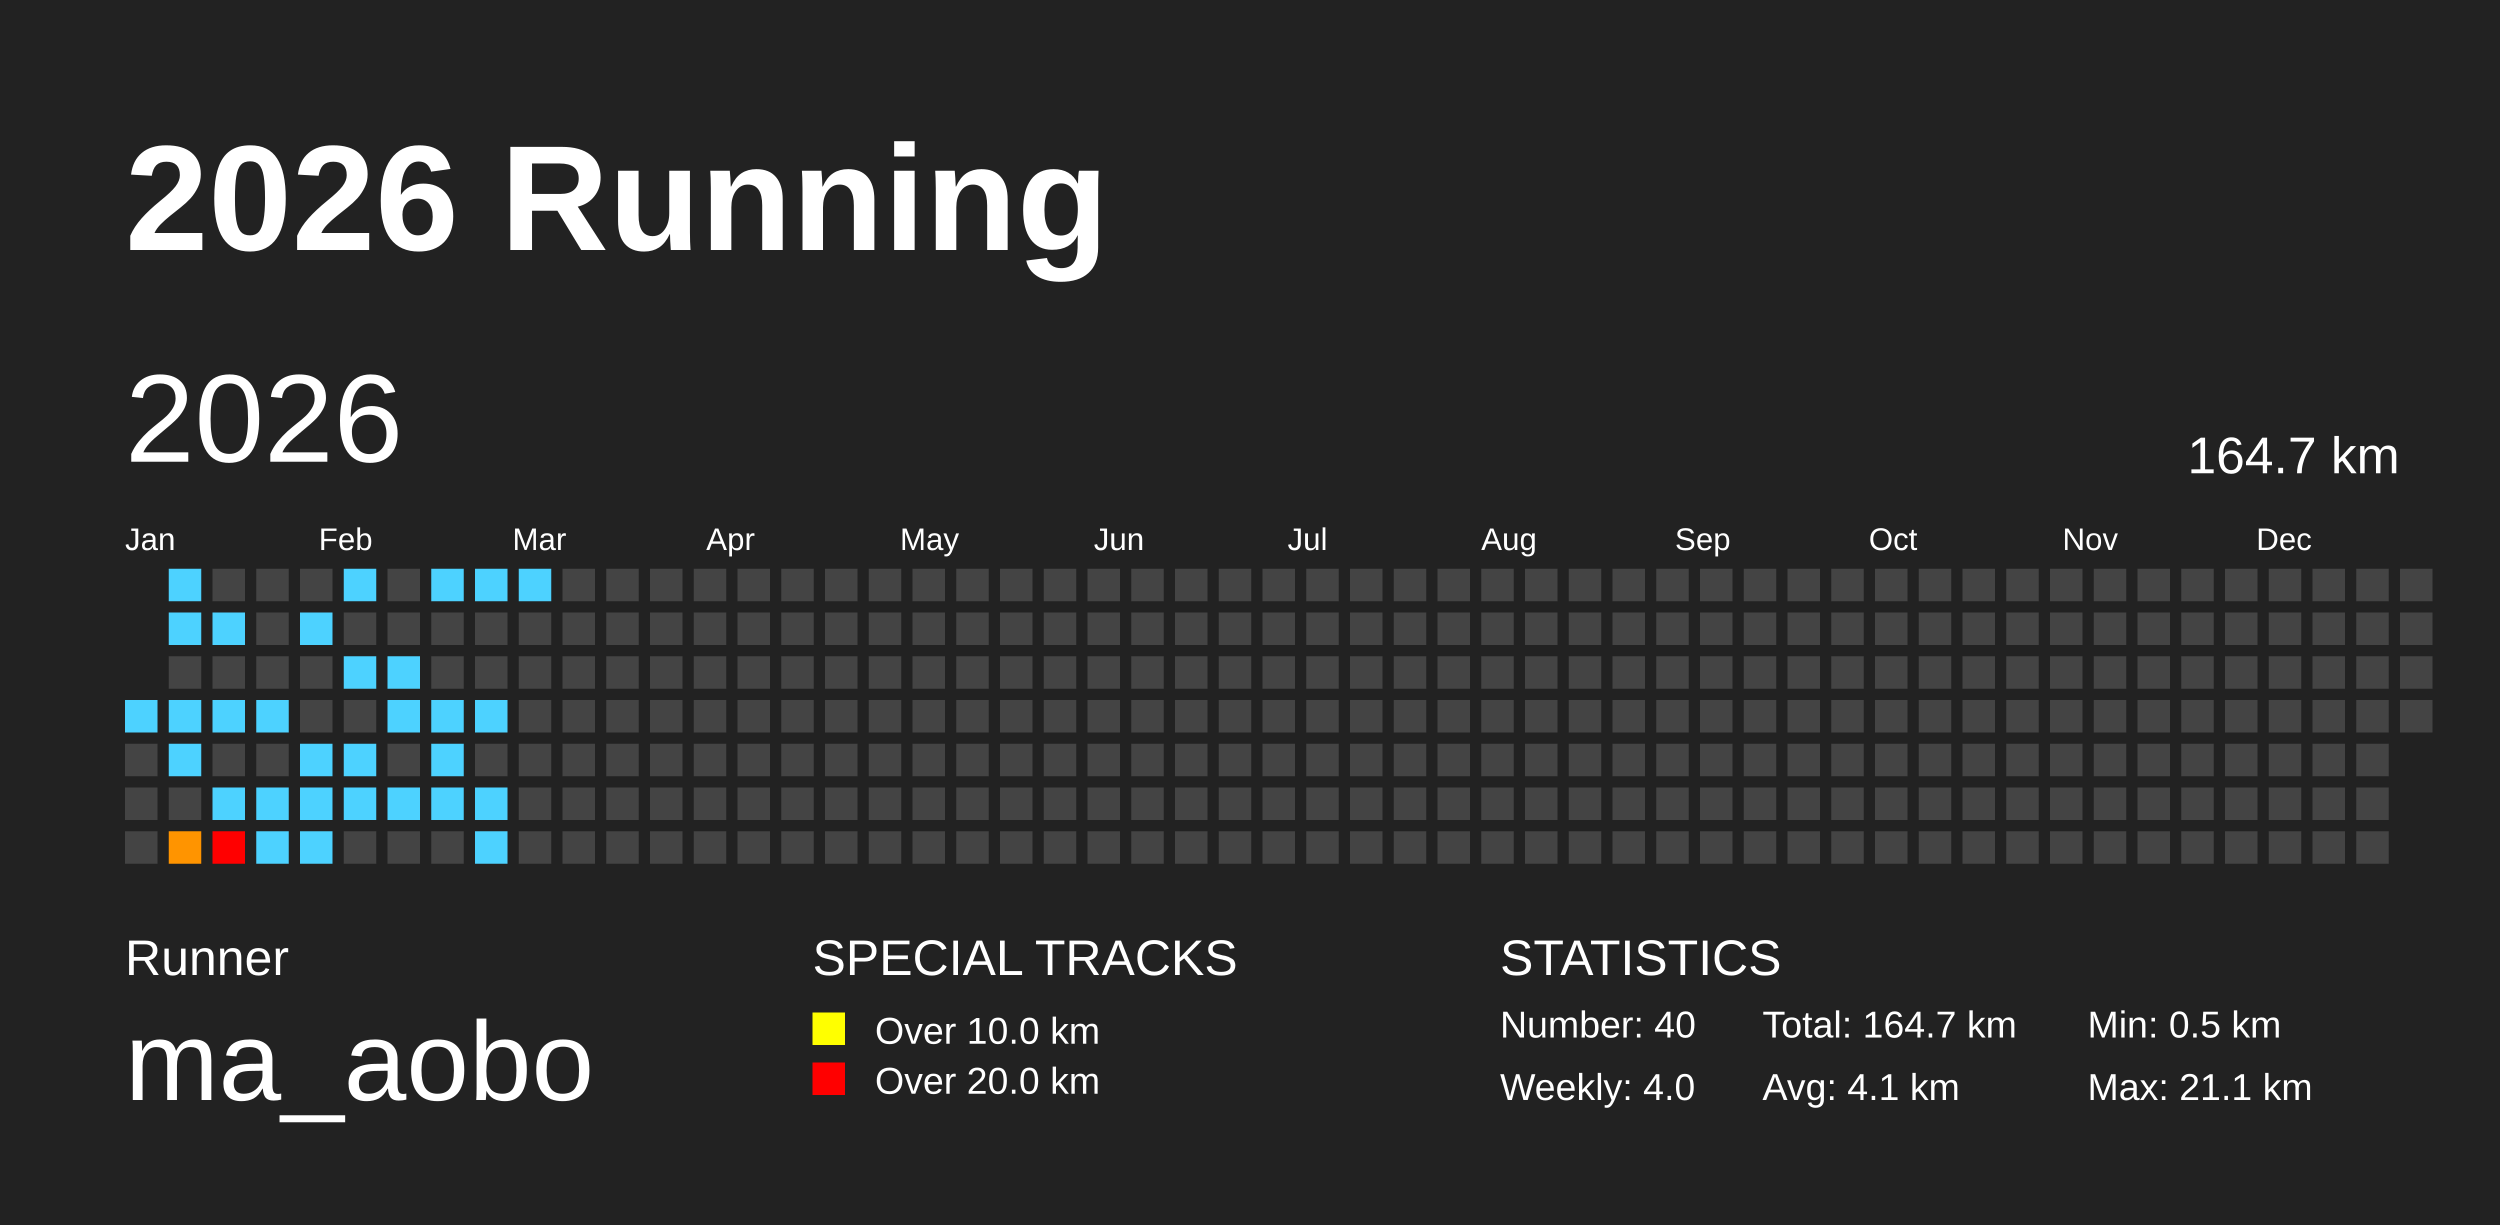
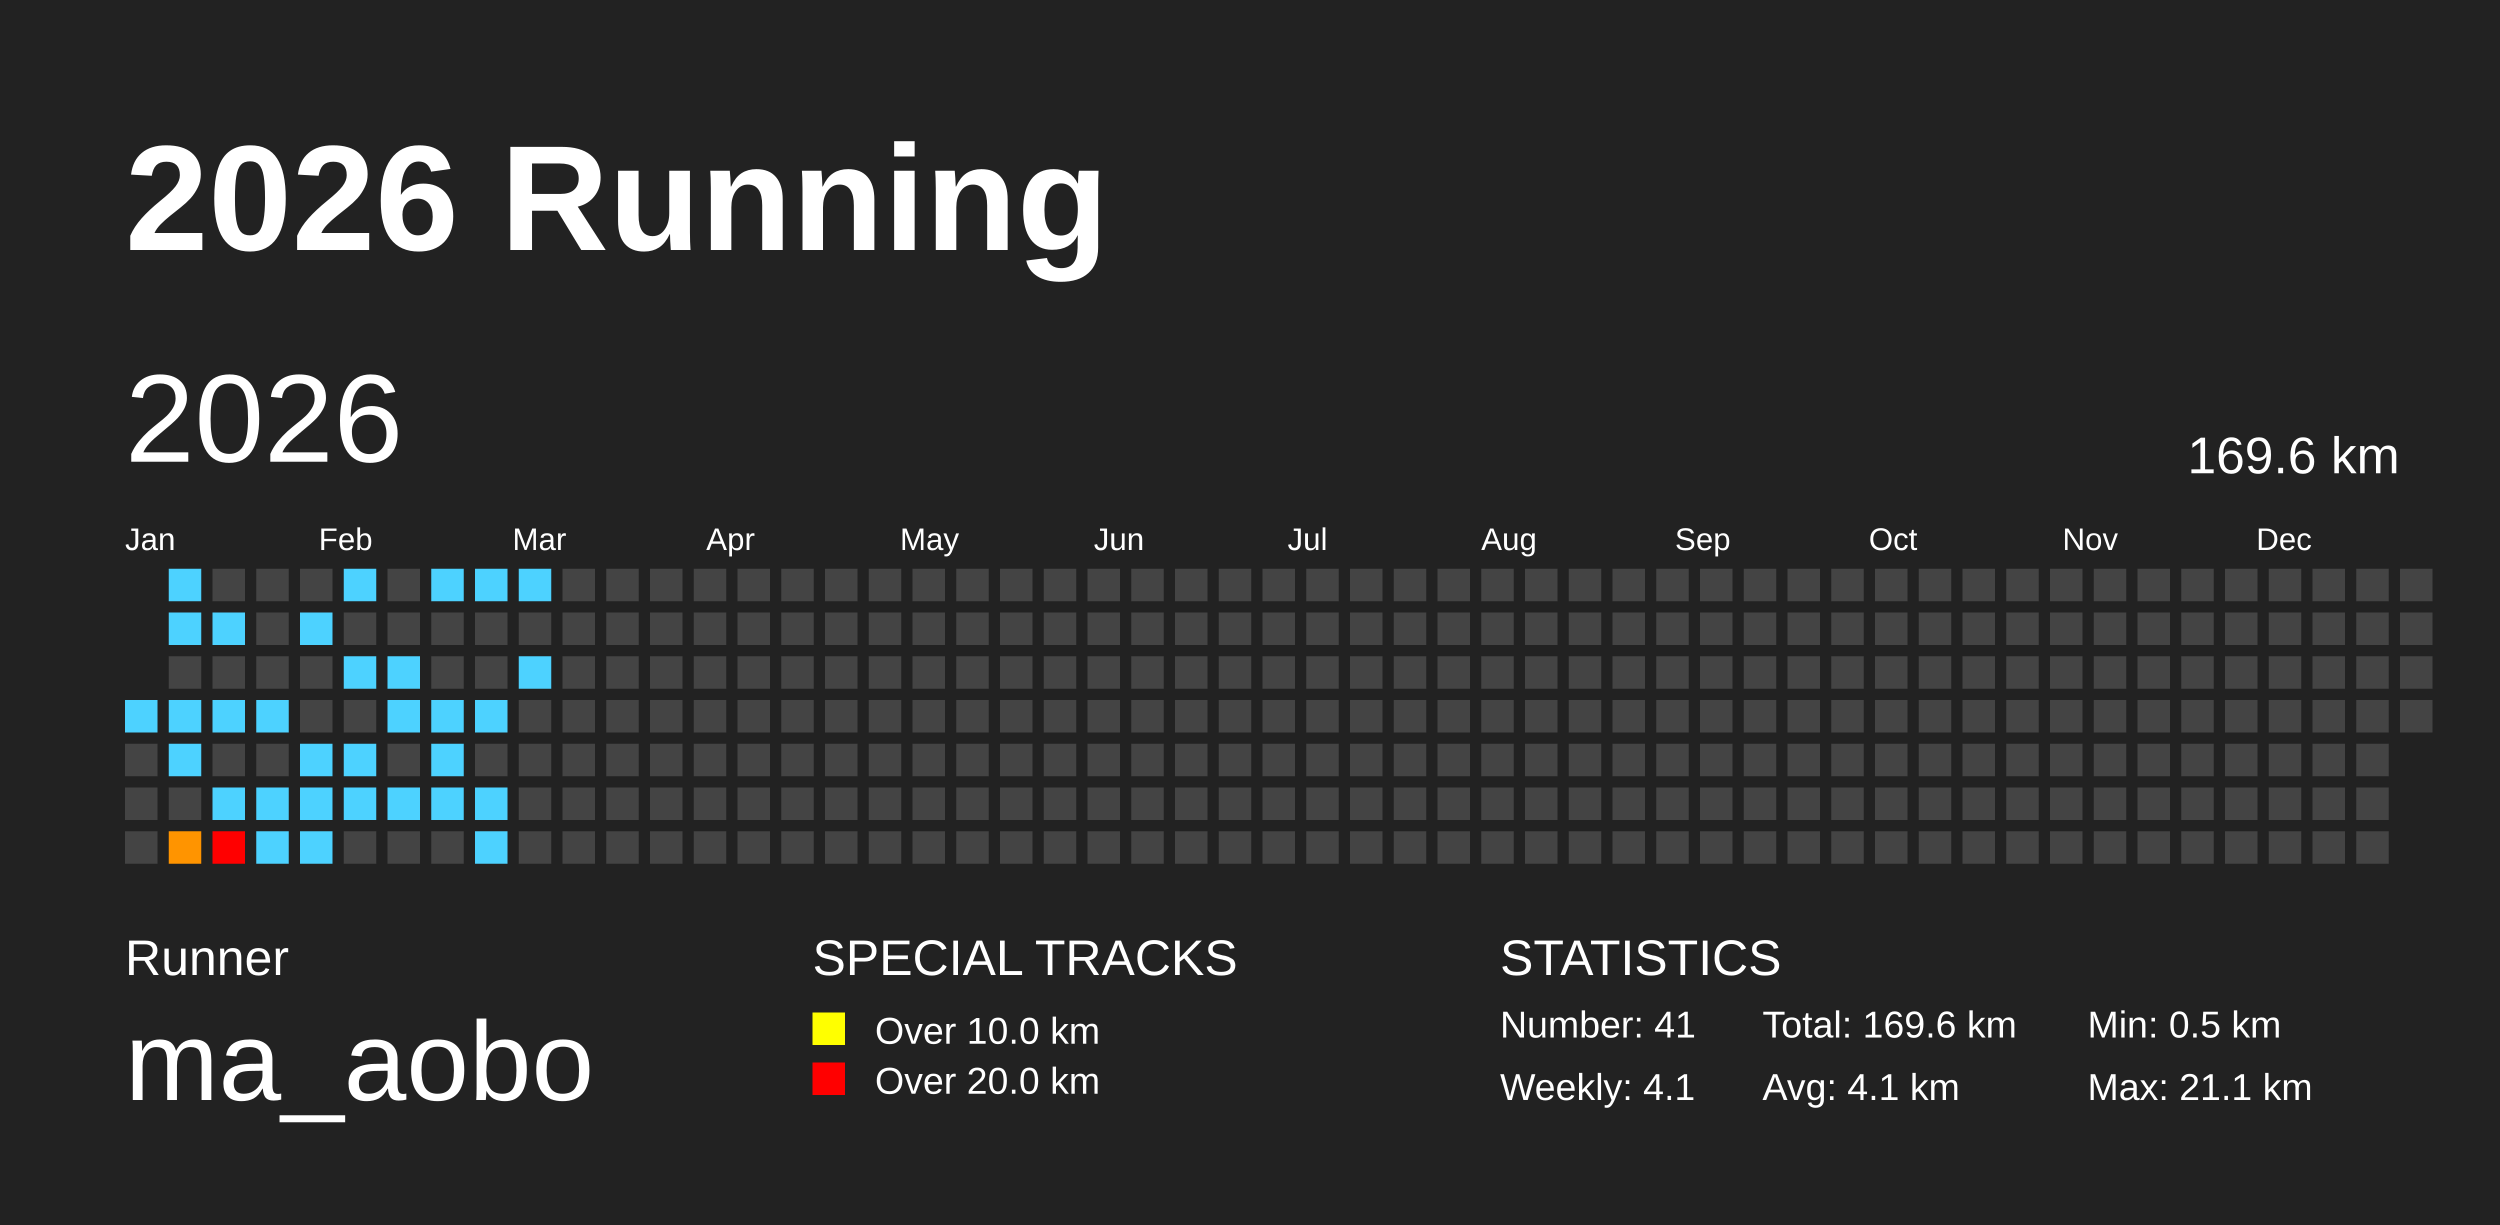
<svg xmlns="http://www.w3.org/2000/svg" baseProfile="full" height="98mm" version="1.1" viewBox="0,0,200,98" width="200mm">
  <defs />
  <rect fill="#222222" height="98" width="200" x="0" y="0" />
  <text fill="#FFFFFF" style="font-size:12px; font-family:Arial; font-weight:bold;" x="10" y="20">2026 Running</text>
  <text fill="#FFFFFF" style="font-size:4px; font-family:Arial" x="10" y="78">Runner</text>
  <text fill="#FFFFFF" style="font-size:9px; font-family:Arial" x="10" y="88">ma_aobo</text>
  <text fill="#FFFFFF" style="font-size:4px; font-family:Arial" x="65" y="78">SPECIAL TRACKS</text>
  <rect fill="yellow" height="2.6" width="2.6" x="65" y="81" />
  <text fill="#FFFFFF" style="font-size:3px; font-family:Arial" x="70" y="83.5">Over 10.0 km</text>
  <rect fill="red" height="2.6" width="2.6" x="65" y="85" />
  <text fill="#FFFFFF" style="font-size:3px; font-family:Arial" x="70" y="87.5">Over 20.0 km</text>
  <text fill="#FFFFFF" style="font-size:4px; font-family:Arial" x="120" y="78">STATISTICS</text>
-   <text fill="#FFFFFF" style="font-size:3px; font-family:Arial" x="120" y="83">Number: 40</text>
-   <text fill="#FFFFFF" style="font-size:3px; font-family:Arial" x="120" y="88">Weekly: 4.0</text>
-   <text fill="#FFFFFF" style="font-size:3px; font-family:Arial" x="141" y="83">Total: 164.7 km</text>
+   <text fill="#FFFFFF" style="font-size:3px; font-family:Arial" x="120" y="83">Number: 41</text>
+   <text fill="#FFFFFF" style="font-size:3px; font-family:Arial" x="120" y="88">Weekly: 4.1</text>
+   <text fill="#FFFFFF" style="font-size:3px; font-family:Arial" x="141" y="83">Total: 169.6 km</text>
  <text fill="#FFFFFF" style="font-size:3px; font-family:Arial" x="141" y="88">Avg: 4.1 km</text>
  <text fill="#FFFFFF" style="font-size:3px; font-family:Arial" x="167" y="83">Min: 0.5 km</text>
  <text fill="#FFFFFF" style="font-size:3px; font-family:Arial" x="167" y="88">Max: 21.1 km</text>
  <text dominant-baseline="hanging" fill="#FFFFFF" style="font-size:10.0px; font-family:Arial;" x="10" y="30">2026</text>
-   <text dominant-baseline="hanging" fill="#FFFFFF" style="font-size:4.125px; font-family:Arial;" x="175" y="35">164.7 km</text>
+   <text dominant-baseline="hanging" fill="#FFFFFF" style="font-size:4.125px; font-family:Arial;" x="175" y="35">169.6 km</text>
  <text fill="#FFFFFF" style="font-size:2.5px; font-family:Arial" x="10.0" y="44">Jan</text>
  <text fill="#FFFFFF" style="font-size:2.5px; font-family:Arial" x="25.5" y="44">Feb</text>
  <text fill="#FFFFFF" style="font-size:2.5px; font-family:Arial" x="41.0" y="44">Mar</text>
  <text fill="#FFFFFF" style="font-size:2.5px; font-family:Arial" x="56.5" y="44">Apr</text>
  <text fill="#FFFFFF" style="font-size:2.5px; font-family:Arial" x="72.0" y="44">May</text>
  <text fill="#FFFFFF" style="font-size:2.5px; font-family:Arial" x="87.5" y="44">Jun</text>
  <text fill="#FFFFFF" style="font-size:2.5px; font-family:Arial" x="103.0" y="44">Jul</text>
  <text fill="#FFFFFF" style="font-size:2.5px; font-family:Arial" x="118.5" y="44">Aug</text>
  <text fill="#FFFFFF" style="font-size:2.5px; font-family:Arial" x="134.0" y="44">Sep</text>
  <text fill="#FFFFFF" style="font-size:2.5px; font-family:Arial" x="149.5" y="44">Oct</text>
  <text fill="#FFFFFF" style="font-size:2.5px; font-family:Arial" x="165.0" y="44">Nov</text>
  <text fill="#FFFFFF" style="font-size:2.5px; font-family:Arial" x="180.5" y="44">Dec</text>
  <rect fill="#4dd2ff" height="2.6" width="2.6" x="10.0" y="56.0" />
  <rect fill="#444444" height="2.6" width="2.6" x="10.0" y="59.5" />
  <rect fill="#444444" height="2.6" width="2.6" x="10.0" y="63.0" />
  <rect fill="#444444" height="2.6" width="2.6" x="10.0" y="66.5" />
  <rect fill="#4dd2ff" height="2.6" width="2.6" x="13.5" y="45.5" />
  <rect fill="#4dd2ff" height="2.6" width="2.6" x="13.5" y="49.0" />
  <rect fill="#444444" height="2.6" width="2.6" x="13.5" y="52.5" />
  <rect fill="#4dd2ff" height="2.6" width="2.6" x="13.5" y="56.0" />
  <rect fill="#4dd2ff" height="2.6" width="2.6" x="13.5" y="59.5" />
  <rect fill="#444444" height="2.6" width="2.6" x="13.5" y="63.0" />
  <rect fill="#ff9400" height="2.6" width="2.6" x="13.5" y="66.5" />
  <rect fill="#444444" height="2.6" width="2.6" x="17.0" y="45.5" />
  <rect fill="#4dd2ff" height="2.6" width="2.6" x="17.0" y="49.0" />
  <rect fill="#444444" height="2.6" width="2.6" x="17.0" y="52.5" />
  <rect fill="#4dd2ff" height="2.6" width="2.6" x="17.0" y="56.0" />
  <rect fill="#444444" height="2.6" width="2.6" x="17.0" y="59.5" />
  <rect fill="#4dd2ff" height="2.6" width="2.6" x="17.0" y="63.0" />
  <rect fill="red" height="2.6" width="2.6" x="17.0" y="66.5" />
  <rect fill="#444444" height="2.6" width="2.6" x="20.5" y="45.5" />
  <rect fill="#444444" height="2.6" width="2.6" x="20.5" y="49.0" />
  <rect fill="#444444" height="2.6" width="2.6" x="20.5" y="52.5" />
  <rect fill="#4dd2ff" height="2.6" width="2.6" x="20.5" y="56.0" />
  <rect fill="#444444" height="2.6" width="2.6" x="20.5" y="59.5" />
  <rect fill="#4dd2ff" height="2.6" width="2.6" x="20.5" y="63.0" />
  <rect fill="#4dd2ff" height="2.6" width="2.6" x="20.5" y="66.5" />
  <rect fill="#444444" height="2.6" width="2.6" x="24.0" y="45.5" />
  <rect fill="#4dd2ff" height="2.6" width="2.6" x="24.0" y="49.0" />
  <rect fill="#444444" height="2.6" width="2.6" x="24.0" y="52.5" />
  <rect fill="#444444" height="2.6" width="2.6" x="24.0" y="56.0" />
  <rect fill="#4dd2ff" height="2.6" width="2.6" x="24.0" y="59.5" />
  <rect fill="#4dd2ff" height="2.6" width="2.6" x="24.0" y="63.0" />
  <rect fill="#4dd2ff" height="2.6" width="2.6" x="24.0" y="66.5" />
  <rect fill="#4dd2ff" height="2.6" width="2.6" x="27.5" y="45.5" />
  <rect fill="#444444" height="2.6" width="2.6" x="27.5" y="49.0" />
  <rect fill="#4dd2ff" height="2.6" width="2.6" x="27.5" y="52.5" />
  <rect fill="#444444" height="2.6" width="2.6" x="27.5" y="56.0" />
  <rect fill="#4dd2ff" height="2.6" width="2.6" x="27.5" y="59.5" />
  <rect fill="#4dd2ff" height="2.6" width="2.6" x="27.5" y="63.0" />
  <rect fill="#444444" height="2.6" width="2.6" x="27.5" y="66.5" />
  <rect fill="#444444" height="2.6" width="2.6" x="31.0" y="45.5" />
  <rect fill="#444444" height="2.6" width="2.6" x="31.0" y="49.0" />
  <rect fill="#4dd2ff" height="2.6" width="2.6" x="31.0" y="52.5" />
  <rect fill="#4dd2ff" height="2.6" width="2.6" x="31.0" y="56.0" />
  <rect fill="#444444" height="2.6" width="2.6" x="31.0" y="59.5" />
  <rect fill="#4dd2ff" height="2.6" width="2.6" x="31.0" y="63.0" />
  <rect fill="#444444" height="2.6" width="2.6" x="31.0" y="66.5" />
  <rect fill="#4dd2ff" height="2.6" width="2.6" x="34.5" y="45.5" />
  <rect fill="#444444" height="2.6" width="2.6" x="34.5" y="49.0" />
  <rect fill="#444444" height="2.6" width="2.6" x="34.5" y="52.5" />
  <rect fill="#4dd2ff" height="2.6" width="2.6" x="34.5" y="56.0" />
  <rect fill="#4dd2ff" height="2.6" width="2.6" x="34.5" y="59.5" />
  <rect fill="#4dd2ff" height="2.6" width="2.6" x="34.5" y="63.0" />
  <rect fill="#444444" height="2.6" width="2.6" x="34.5" y="66.5" />
  <rect fill="#4dd2ff" height="2.6" width="2.6" x="38.0" y="45.5" />
  <rect fill="#444444" height="2.6" width="2.6" x="38.0" y="49.0" />
  <rect fill="#444444" height="2.6" width="2.6" x="38.0" y="52.5" />
  <rect fill="#4dd2ff" height="2.6" width="2.6" x="38.0" y="56.0" />
  <rect fill="#444444" height="2.6" width="2.6" x="38.0" y="59.5" />
  <rect fill="#4dd2ff" height="2.6" width="2.6" x="38.0" y="63.0" />
  <rect fill="#4dd2ff" height="2.6" width="2.6" x="38.0" y="66.5" />
  <rect fill="#4dd2ff" height="2.6" width="2.6" x="41.5" y="45.5" />
  <rect fill="#444444" height="2.6" width="2.6" x="41.5" y="49.0" />
-   <rect fill="#444444" height="2.6" width="2.6" x="41.5" y="52.5" />
+   <rect fill="#4dd2ff" height="2.6" width="2.6" x="41.5" y="52.5" />
  <rect fill="#444444" height="2.6" width="2.6" x="41.5" y="56.0" />
  <rect fill="#444444" height="2.6" width="2.6" x="41.5" y="59.5" />
  <rect fill="#444444" height="2.6" width="2.6" x="41.5" y="63.0" />
  <rect fill="#444444" height="2.6" width="2.6" x="41.5" y="66.5" />
  <rect fill="#444444" height="2.6" width="2.6" x="45.0" y="45.5" />
  <rect fill="#444444" height="2.6" width="2.6" x="45.0" y="49.0" />
  <rect fill="#444444" height="2.6" width="2.6" x="45.0" y="52.5" />
  <rect fill="#444444" height="2.6" width="2.6" x="45.0" y="56.0" />
  <rect fill="#444444" height="2.6" width="2.6" x="45.0" y="59.5" />
  <rect fill="#444444" height="2.6" width="2.6" x="45.0" y="63.0" />
  <rect fill="#444444" height="2.6" width="2.6" x="45.0" y="66.5" />
  <rect fill="#444444" height="2.6" width="2.6" x="48.5" y="45.5" />
  <rect fill="#444444" height="2.6" width="2.6" x="48.5" y="49.0" />
  <rect fill="#444444" height="2.6" width="2.6" x="48.5" y="52.5" />
  <rect fill="#444444" height="2.6" width="2.6" x="48.5" y="56.0" />
  <rect fill="#444444" height="2.6" width="2.6" x="48.5" y="59.5" />
  <rect fill="#444444" height="2.6" width="2.6" x="48.5" y="63.0" />
  <rect fill="#444444" height="2.6" width="2.6" x="48.5" y="66.5" />
  <rect fill="#444444" height="2.6" width="2.6" x="52.0" y="45.5" />
  <rect fill="#444444" height="2.6" width="2.6" x="52.0" y="49.0" />
  <rect fill="#444444" height="2.6" width="2.6" x="52.0" y="52.5" />
  <rect fill="#444444" height="2.6" width="2.6" x="52.0" y="56.0" />
  <rect fill="#444444" height="2.6" width="2.6" x="52.0" y="59.5" />
  <rect fill="#444444" height="2.6" width="2.6" x="52.0" y="63.0" />
  <rect fill="#444444" height="2.6" width="2.6" x="52.0" y="66.5" />
  <rect fill="#444444" height="2.6" width="2.6" x="55.5" y="45.5" />
  <rect fill="#444444" height="2.6" width="2.6" x="55.5" y="49.0" />
  <rect fill="#444444" height="2.6" width="2.6" x="55.5" y="52.5" />
  <rect fill="#444444" height="2.6" width="2.6" x="55.5" y="56.0" />
  <rect fill="#444444" height="2.6" width="2.6" x="55.5" y="59.5" />
  <rect fill="#444444" height="2.6" width="2.6" x="55.5" y="63.0" />
  <rect fill="#444444" height="2.6" width="2.6" x="55.5" y="66.5" />
  <rect fill="#444444" height="2.6" width="2.6" x="59.0" y="45.5" />
  <rect fill="#444444" height="2.6" width="2.6" x="59.0" y="49.0" />
  <rect fill="#444444" height="2.6" width="2.6" x="59.0" y="52.5" />
  <rect fill="#444444" height="2.6" width="2.6" x="59.0" y="56.0" />
  <rect fill="#444444" height="2.6" width="2.6" x="59.0" y="59.5" />
  <rect fill="#444444" height="2.6" width="2.6" x="59.0" y="63.0" />
  <rect fill="#444444" height="2.6" width="2.6" x="59.0" y="66.5" />
  <rect fill="#444444" height="2.6" width="2.6" x="62.5" y="45.5" />
  <rect fill="#444444" height="2.6" width="2.6" x="62.5" y="49.0" />
  <rect fill="#444444" height="2.6" width="2.6" x="62.5" y="52.5" />
  <rect fill="#444444" height="2.6" width="2.6" x="62.5" y="56.0" />
  <rect fill="#444444" height="2.6" width="2.6" x="62.5" y="59.5" />
  <rect fill="#444444" height="2.6" width="2.6" x="62.5" y="63.0" />
  <rect fill="#444444" height="2.6" width="2.6" x="62.5" y="66.5" />
  <rect fill="#444444" height="2.6" width="2.6" x="66.0" y="45.5" />
  <rect fill="#444444" height="2.6" width="2.6" x="66.0" y="49.0" />
  <rect fill="#444444" height="2.6" width="2.6" x="66.0" y="52.5" />
  <rect fill="#444444" height="2.6" width="2.6" x="66.0" y="56.0" />
  <rect fill="#444444" height="2.6" width="2.6" x="66.0" y="59.5" />
  <rect fill="#444444" height="2.6" width="2.6" x="66.0" y="63.0" />
  <rect fill="#444444" height="2.6" width="2.6" x="66.0" y="66.5" />
  <rect fill="#444444" height="2.6" width="2.6" x="69.5" y="45.5" />
  <rect fill="#444444" height="2.6" width="2.6" x="69.5" y="49.0" />
  <rect fill="#444444" height="2.6" width="2.6" x="69.5" y="52.5" />
  <rect fill="#444444" height="2.6" width="2.6" x="69.5" y="56.0" />
  <rect fill="#444444" height="2.6" width="2.6" x="69.5" y="59.5" />
  <rect fill="#444444" height="2.6" width="2.6" x="69.5" y="63.0" />
  <rect fill="#444444" height="2.6" width="2.6" x="69.5" y="66.5" />
  <rect fill="#444444" height="2.6" width="2.6" x="73.0" y="45.5" />
  <rect fill="#444444" height="2.6" width="2.6" x="73.0" y="49.0" />
  <rect fill="#444444" height="2.6" width="2.6" x="73.0" y="52.5" />
  <rect fill="#444444" height="2.6" width="2.6" x="73.0" y="56.0" />
  <rect fill="#444444" height="2.6" width="2.6" x="73.0" y="59.5" />
  <rect fill="#444444" height="2.6" width="2.6" x="73.0" y="63.0" />
  <rect fill="#444444" height="2.6" width="2.6" x="73.0" y="66.5" />
  <rect fill="#444444" height="2.6" width="2.6" x="76.5" y="45.5" />
  <rect fill="#444444" height="2.6" width="2.6" x="76.5" y="49.0" />
  <rect fill="#444444" height="2.6" width="2.6" x="76.5" y="52.5" />
  <rect fill="#444444" height="2.6" width="2.6" x="76.5" y="56.0" />
  <rect fill="#444444" height="2.6" width="2.6" x="76.5" y="59.5" />
  <rect fill="#444444" height="2.6" width="2.6" x="76.5" y="63.0" />
  <rect fill="#444444" height="2.6" width="2.6" x="76.5" y="66.5" />
  <rect fill="#444444" height="2.6" width="2.6" x="80.0" y="45.5" />
  <rect fill="#444444" height="2.6" width="2.6" x="80.0" y="49.0" />
  <rect fill="#444444" height="2.6" width="2.6" x="80.0" y="52.5" />
  <rect fill="#444444" height="2.6" width="2.6" x="80.0" y="56.0" />
  <rect fill="#444444" height="2.6" width="2.6" x="80.0" y="59.5" />
  <rect fill="#444444" height="2.6" width="2.6" x="80.0" y="63.0" />
  <rect fill="#444444" height="2.6" width="2.6" x="80.0" y="66.5" />
  <rect fill="#444444" height="2.6" width="2.6" x="83.5" y="45.5" />
  <rect fill="#444444" height="2.6" width="2.6" x="83.5" y="49.0" />
  <rect fill="#444444" height="2.6" width="2.6" x="83.5" y="52.5" />
  <rect fill="#444444" height="2.6" width="2.6" x="83.5" y="56.0" />
  <rect fill="#444444" height="2.6" width="2.6" x="83.5" y="59.5" />
  <rect fill="#444444" height="2.6" width="2.6" x="83.5" y="63.0" />
  <rect fill="#444444" height="2.6" width="2.6" x="83.5" y="66.5" />
  <rect fill="#444444" height="2.6" width="2.6" x="87.0" y="45.5" />
  <rect fill="#444444" height="2.6" width="2.6" x="87.0" y="49.0" />
  <rect fill="#444444" height="2.6" width="2.6" x="87.0" y="52.5" />
  <rect fill="#444444" height="2.6" width="2.6" x="87.0" y="56.0" />
  <rect fill="#444444" height="2.6" width="2.6" x="87.0" y="59.5" />
  <rect fill="#444444" height="2.6" width="2.6" x="87.0" y="63.0" />
  <rect fill="#444444" height="2.6" width="2.6" x="87.0" y="66.5" />
  <rect fill="#444444" height="2.6" width="2.6" x="90.5" y="45.5" />
  <rect fill="#444444" height="2.6" width="2.6" x="90.5" y="49.0" />
  <rect fill="#444444" height="2.6" width="2.6" x="90.5" y="52.5" />
  <rect fill="#444444" height="2.6" width="2.6" x="90.5" y="56.0" />
  <rect fill="#444444" height="2.6" width="2.6" x="90.5" y="59.5" />
  <rect fill="#444444" height="2.6" width="2.6" x="90.5" y="63.0" />
  <rect fill="#444444" height="2.6" width="2.6" x="90.5" y="66.5" />
  <rect fill="#444444" height="2.6" width="2.6" x="94.0" y="45.5" />
  <rect fill="#444444" height="2.6" width="2.6" x="94.0" y="49.0" />
  <rect fill="#444444" height="2.6" width="2.6" x="94.0" y="52.5" />
  <rect fill="#444444" height="2.6" width="2.6" x="94.0" y="56.0" />
  <rect fill="#444444" height="2.6" width="2.6" x="94.0" y="59.5" />
  <rect fill="#444444" height="2.6" width="2.6" x="94.0" y="63.0" />
  <rect fill="#444444" height="2.6" width="2.6" x="94.0" y="66.5" />
  <rect fill="#444444" height="2.6" width="2.6" x="97.5" y="45.5" />
  <rect fill="#444444" height="2.6" width="2.6" x="97.5" y="49.0" />
  <rect fill="#444444" height="2.6" width="2.6" x="97.5" y="52.5" />
  <rect fill="#444444" height="2.6" width="2.6" x="97.5" y="56.0" />
  <rect fill="#444444" height="2.6" width="2.6" x="97.5" y="59.5" />
  <rect fill="#444444" height="2.6" width="2.6" x="97.5" y="63.0" />
  <rect fill="#444444" height="2.6" width="2.6" x="97.5" y="66.5" />
  <rect fill="#444444" height="2.6" width="2.6" x="101.0" y="45.5" />
  <rect fill="#444444" height="2.6" width="2.6" x="101.0" y="49.0" />
  <rect fill="#444444" height="2.6" width="2.6" x="101.0" y="52.5" />
  <rect fill="#444444" height="2.6" width="2.6" x="101.0" y="56.0" />
  <rect fill="#444444" height="2.6" width="2.6" x="101.0" y="59.5" />
  <rect fill="#444444" height="2.6" width="2.6" x="101.0" y="63.0" />
  <rect fill="#444444" height="2.6" width="2.6" x="101.0" y="66.5" />
  <rect fill="#444444" height="2.6" width="2.6" x="104.5" y="45.5" />
  <rect fill="#444444" height="2.6" width="2.6" x="104.5" y="49.0" />
  <rect fill="#444444" height="2.6" width="2.6" x="104.5" y="52.5" />
  <rect fill="#444444" height="2.6" width="2.6" x="104.5" y="56.0" />
  <rect fill="#444444" height="2.6" width="2.6" x="104.5" y="59.5" />
  <rect fill="#444444" height="2.6" width="2.6" x="104.5" y="63.0" />
  <rect fill="#444444" height="2.6" width="2.6" x="104.5" y="66.5" />
  <rect fill="#444444" height="2.6" width="2.6" x="108.0" y="45.5" />
  <rect fill="#444444" height="2.6" width="2.6" x="108.0" y="49.0" />
  <rect fill="#444444" height="2.6" width="2.6" x="108.0" y="52.5" />
  <rect fill="#444444" height="2.6" width="2.6" x="108.0" y="56.0" />
  <rect fill="#444444" height="2.6" width="2.6" x="108.0" y="59.5" />
  <rect fill="#444444" height="2.6" width="2.6" x="108.0" y="63.0" />
  <rect fill="#444444" height="2.6" width="2.6" x="108.0" y="66.5" />
  <rect fill="#444444" height="2.6" width="2.6" x="111.5" y="45.5" />
  <rect fill="#444444" height="2.6" width="2.6" x="111.5" y="49.0" />
  <rect fill="#444444" height="2.6" width="2.6" x="111.5" y="52.5" />
  <rect fill="#444444" height="2.6" width="2.6" x="111.5" y="56.0" />
  <rect fill="#444444" height="2.6" width="2.6" x="111.5" y="59.5" />
  <rect fill="#444444" height="2.6" width="2.6" x="111.5" y="63.0" />
  <rect fill="#444444" height="2.6" width="2.6" x="111.5" y="66.5" />
  <rect fill="#444444" height="2.6" width="2.6" x="115.0" y="45.5" />
  <rect fill="#444444" height="2.6" width="2.6" x="115.0" y="49.0" />
  <rect fill="#444444" height="2.6" width="2.6" x="115.0" y="52.5" />
  <rect fill="#444444" height="2.6" width="2.6" x="115.0" y="56.0" />
  <rect fill="#444444" height="2.6" width="2.6" x="115.0" y="59.5" />
  <rect fill="#444444" height="2.6" width="2.6" x="115.0" y="63.0" />
  <rect fill="#444444" height="2.6" width="2.6" x="115.0" y="66.5" />
  <rect fill="#444444" height="2.6" width="2.6" x="118.5" y="45.5" />
  <rect fill="#444444" height="2.6" width="2.6" x="118.5" y="49.0" />
  <rect fill="#444444" height="2.6" width="2.6" x="118.5" y="52.5" />
  <rect fill="#444444" height="2.6" width="2.6" x="118.5" y="56.0" />
  <rect fill="#444444" height="2.6" width="2.6" x="118.5" y="59.5" />
  <rect fill="#444444" height="2.6" width="2.6" x="118.5" y="63.0" />
  <rect fill="#444444" height="2.6" width="2.6" x="118.5" y="66.5" />
  <rect fill="#444444" height="2.6" width="2.6" x="122.0" y="45.5" />
  <rect fill="#444444" height="2.6" width="2.6" x="122.0" y="49.0" />
  <rect fill="#444444" height="2.6" width="2.6" x="122.0" y="52.5" />
  <rect fill="#444444" height="2.6" width="2.6" x="122.0" y="56.0" />
  <rect fill="#444444" height="2.6" width="2.6" x="122.0" y="59.5" />
  <rect fill="#444444" height="2.6" width="2.6" x="122.0" y="63.0" />
  <rect fill="#444444" height="2.6" width="2.6" x="122.0" y="66.5" />
  <rect fill="#444444" height="2.6" width="2.6" x="125.5" y="45.5" />
  <rect fill="#444444" height="2.6" width="2.6" x="125.5" y="49.0" />
  <rect fill="#444444" height="2.6" width="2.6" x="125.5" y="52.5" />
  <rect fill="#444444" height="2.6" width="2.6" x="125.5" y="56.0" />
  <rect fill="#444444" height="2.6" width="2.6" x="125.5" y="59.5" />
  <rect fill="#444444" height="2.6" width="2.6" x="125.5" y="63.0" />
  <rect fill="#444444" height="2.6" width="2.6" x="125.5" y="66.5" />
  <rect fill="#444444" height="2.6" width="2.6" x="129.0" y="45.5" />
  <rect fill="#444444" height="2.6" width="2.6" x="129.0" y="49.0" />
  <rect fill="#444444" height="2.6" width="2.6" x="129.0" y="52.5" />
  <rect fill="#444444" height="2.6" width="2.6" x="129.0" y="56.0" />
  <rect fill="#444444" height="2.6" width="2.6" x="129.0" y="59.5" />
  <rect fill="#444444" height="2.6" width="2.6" x="129.0" y="63.0" />
  <rect fill="#444444" height="2.6" width="2.6" x="129.0" y="66.5" />
  <rect fill="#444444" height="2.6" width="2.6" x="132.5" y="45.5" />
  <rect fill="#444444" height="2.6" width="2.6" x="132.5" y="49.0" />
  <rect fill="#444444" height="2.6" width="2.6" x="132.5" y="52.5" />
  <rect fill="#444444" height="2.6" width="2.6" x="132.5" y="56.0" />
  <rect fill="#444444" height="2.6" width="2.6" x="132.5" y="59.5" />
  <rect fill="#444444" height="2.6" width="2.6" x="132.5" y="63.0" />
  <rect fill="#444444" height="2.6" width="2.6" x="132.5" y="66.5" />
  <rect fill="#444444" height="2.6" width="2.6" x="136.0" y="45.5" />
  <rect fill="#444444" height="2.6" width="2.6" x="136.0" y="49.0" />
  <rect fill="#444444" height="2.6" width="2.6" x="136.0" y="52.5" />
  <rect fill="#444444" height="2.6" width="2.6" x="136.0" y="56.0" />
  <rect fill="#444444" height="2.6" width="2.6" x="136.0" y="59.5" />
  <rect fill="#444444" height="2.6" width="2.6" x="136.0" y="63.0" />
  <rect fill="#444444" height="2.6" width="2.6" x="136.0" y="66.5" />
  <rect fill="#444444" height="2.6" width="2.6" x="139.5" y="45.5" />
  <rect fill="#444444" height="2.6" width="2.6" x="139.5" y="49.0" />
  <rect fill="#444444" height="2.6" width="2.6" x="139.5" y="52.5" />
  <rect fill="#444444" height="2.6" width="2.6" x="139.5" y="56.0" />
  <rect fill="#444444" height="2.6" width="2.6" x="139.5" y="59.5" />
  <rect fill="#444444" height="2.6" width="2.6" x="139.5" y="63.0" />
  <rect fill="#444444" height="2.6" width="2.6" x="139.5" y="66.5" />
  <rect fill="#444444" height="2.6" width="2.6" x="143.0" y="45.5" />
  <rect fill="#444444" height="2.6" width="2.6" x="143.0" y="49.0" />
  <rect fill="#444444" height="2.6" width="2.6" x="143.0" y="52.5" />
  <rect fill="#444444" height="2.6" width="2.6" x="143.0" y="56.0" />
  <rect fill="#444444" height="2.6" width="2.6" x="143.0" y="59.5" />
  <rect fill="#444444" height="2.6" width="2.6" x="143.0" y="63.0" />
  <rect fill="#444444" height="2.6" width="2.6" x="143.0" y="66.5" />
  <rect fill="#444444" height="2.6" width="2.6" x="146.5" y="45.5" />
  <rect fill="#444444" height="2.6" width="2.6" x="146.5" y="49.0" />
  <rect fill="#444444" height="2.6" width="2.6" x="146.5" y="52.5" />
  <rect fill="#444444" height="2.6" width="2.6" x="146.5" y="56.0" />
  <rect fill="#444444" height="2.6" width="2.6" x="146.5" y="59.5" />
  <rect fill="#444444" height="2.6" width="2.6" x="146.5" y="63.0" />
  <rect fill="#444444" height="2.6" width="2.6" x="146.5" y="66.5" />
  <rect fill="#444444" height="2.6" width="2.6" x="150.0" y="45.5" />
  <rect fill="#444444" height="2.6" width="2.6" x="150.0" y="49.0" />
  <rect fill="#444444" height="2.6" width="2.6" x="150.0" y="52.5" />
  <rect fill="#444444" height="2.6" width="2.6" x="150.0" y="56.0" />
  <rect fill="#444444" height="2.6" width="2.6" x="150.0" y="59.5" />
  <rect fill="#444444" height="2.6" width="2.6" x="150.0" y="63.0" />
  <rect fill="#444444" height="2.6" width="2.6" x="150.0" y="66.5" />
  <rect fill="#444444" height="2.6" width="2.6" x="153.5" y="45.5" />
  <rect fill="#444444" height="2.6" width="2.6" x="153.5" y="49.0" />
  <rect fill="#444444" height="2.6" width="2.6" x="153.5" y="52.5" />
  <rect fill="#444444" height="2.6" width="2.6" x="153.5" y="56.0" />
  <rect fill="#444444" height="2.6" width="2.6" x="153.5" y="59.5" />
  <rect fill="#444444" height="2.6" width="2.6" x="153.5" y="63.0" />
  <rect fill="#444444" height="2.6" width="2.6" x="153.5" y="66.5" />
  <rect fill="#444444" height="2.6" width="2.6" x="157.0" y="45.5" />
  <rect fill="#444444" height="2.6" width="2.6" x="157.0" y="49.0" />
  <rect fill="#444444" height="2.6" width="2.6" x="157.0" y="52.5" />
  <rect fill="#444444" height="2.6" width="2.6" x="157.0" y="56.0" />
  <rect fill="#444444" height="2.6" width="2.6" x="157.0" y="59.5" />
  <rect fill="#444444" height="2.6" width="2.6" x="157.0" y="63.0" />
  <rect fill="#444444" height="2.6" width="2.6" x="157.0" y="66.5" />
  <rect fill="#444444" height="2.6" width="2.6" x="160.5" y="45.5" />
  <rect fill="#444444" height="2.6" width="2.6" x="160.5" y="49.0" />
  <rect fill="#444444" height="2.6" width="2.6" x="160.5" y="52.5" />
  <rect fill="#444444" height="2.6" width="2.6" x="160.5" y="56.0" />
  <rect fill="#444444" height="2.6" width="2.6" x="160.5" y="59.5" />
  <rect fill="#444444" height="2.6" width="2.6" x="160.5" y="63.0" />
  <rect fill="#444444" height="2.6" width="2.6" x="160.5" y="66.5" />
  <rect fill="#444444" height="2.6" width="2.6" x="164.0" y="45.5" />
  <rect fill="#444444" height="2.6" width="2.6" x="164.0" y="49.0" />
  <rect fill="#444444" height="2.6" width="2.6" x="164.0" y="52.5" />
  <rect fill="#444444" height="2.6" width="2.6" x="164.0" y="56.0" />
  <rect fill="#444444" height="2.6" width="2.6" x="164.0" y="59.5" />
  <rect fill="#444444" height="2.6" width="2.6" x="164.0" y="63.0" />
  <rect fill="#444444" height="2.6" width="2.6" x="164.0" y="66.5" />
  <rect fill="#444444" height="2.6" width="2.6" x="167.5" y="45.5" />
  <rect fill="#444444" height="2.6" width="2.6" x="167.5" y="49.0" />
  <rect fill="#444444" height="2.6" width="2.6" x="167.5" y="52.5" />
  <rect fill="#444444" height="2.6" width="2.6" x="167.5" y="56.0" />
  <rect fill="#444444" height="2.6" width="2.6" x="167.5" y="59.5" />
  <rect fill="#444444" height="2.6" width="2.6" x="167.5" y="63.0" />
  <rect fill="#444444" height="2.6" width="2.6" x="167.5" y="66.5" />
  <rect fill="#444444" height="2.6" width="2.6" x="171.0" y="45.5" />
  <rect fill="#444444" height="2.6" width="2.6" x="171.0" y="49.0" />
  <rect fill="#444444" height="2.6" width="2.6" x="171.0" y="52.5" />
  <rect fill="#444444" height="2.6" width="2.6" x="171.0" y="56.0" />
  <rect fill="#444444" height="2.6" width="2.6" x="171.0" y="59.5" />
  <rect fill="#444444" height="2.6" width="2.6" x="171.0" y="63.0" />
  <rect fill="#444444" height="2.6" width="2.6" x="171.0" y="66.5" />
  <rect fill="#444444" height="2.6" width="2.6" x="174.5" y="45.5" />
  <rect fill="#444444" height="2.6" width="2.6" x="174.5" y="49.0" />
  <rect fill="#444444" height="2.6" width="2.6" x="174.5" y="52.5" />
  <rect fill="#444444" height="2.6" width="2.6" x="174.5" y="56.0" />
  <rect fill="#444444" height="2.6" width="2.6" x="174.5" y="59.5" />
  <rect fill="#444444" height="2.6" width="2.6" x="174.5" y="63.0" />
  <rect fill="#444444" height="2.6" width="2.6" x="174.5" y="66.5" />
  <rect fill="#444444" height="2.6" width="2.6" x="178.0" y="45.5" />
  <rect fill="#444444" height="2.6" width="2.6" x="178.0" y="49.0" />
  <rect fill="#444444" height="2.6" width="2.6" x="178.0" y="52.5" />
  <rect fill="#444444" height="2.6" width="2.6" x="178.0" y="56.0" />
  <rect fill="#444444" height="2.6" width="2.6" x="178.0" y="59.5" />
  <rect fill="#444444" height="2.6" width="2.6" x="178.0" y="63.0" />
  <rect fill="#444444" height="2.6" width="2.6" x="178.0" y="66.5" />
  <rect fill="#444444" height="2.6" width="2.6" x="181.5" y="45.5" />
  <rect fill="#444444" height="2.6" width="2.6" x="181.5" y="49.0" />
  <rect fill="#444444" height="2.6" width="2.6" x="181.5" y="52.5" />
  <rect fill="#444444" height="2.6" width="2.6" x="181.5" y="56.0" />
  <rect fill="#444444" height="2.6" width="2.6" x="181.5" y="59.5" />
  <rect fill="#444444" height="2.6" width="2.6" x="181.5" y="63.0" />
  <rect fill="#444444" height="2.6" width="2.6" x="181.5" y="66.5" />
  <rect fill="#444444" height="2.6" width="2.6" x="185.0" y="45.5" />
  <rect fill="#444444" height="2.6" width="2.6" x="185.0" y="49.0" />
  <rect fill="#444444" height="2.6" width="2.6" x="185.0" y="52.5" />
  <rect fill="#444444" height="2.6" width="2.6" x="185.0" y="56.0" />
  <rect fill="#444444" height="2.6" width="2.6" x="185.0" y="59.5" />
  <rect fill="#444444" height="2.6" width="2.6" x="185.0" y="63.0" />
  <rect fill="#444444" height="2.6" width="2.6" x="185.0" y="66.5" />
  <rect fill="#444444" height="2.6" width="2.6" x="188.5" y="45.5" />
  <rect fill="#444444" height="2.6" width="2.6" x="188.5" y="49.0" />
  <rect fill="#444444" height="2.6" width="2.6" x="188.5" y="52.5" />
  <rect fill="#444444" height="2.6" width="2.6" x="188.5" y="56.0" />
  <rect fill="#444444" height="2.6" width="2.6" x="188.5" y="59.5" />
  <rect fill="#444444" height="2.6" width="2.6" x="188.5" y="63.0" />
  <rect fill="#444444" height="2.6" width="2.6" x="188.5" y="66.5" />
  <rect fill="#444444" height="2.6" width="2.6" x="192.0" y="45.5" />
  <rect fill="#444444" height="2.6" width="2.6" x="192.0" y="49.0" />
  <rect fill="#444444" height="2.6" width="2.6" x="192.0" y="52.5" />
  <rect fill="#444444" height="2.6" width="2.6" x="192.0" y="56.0" />
</svg>
